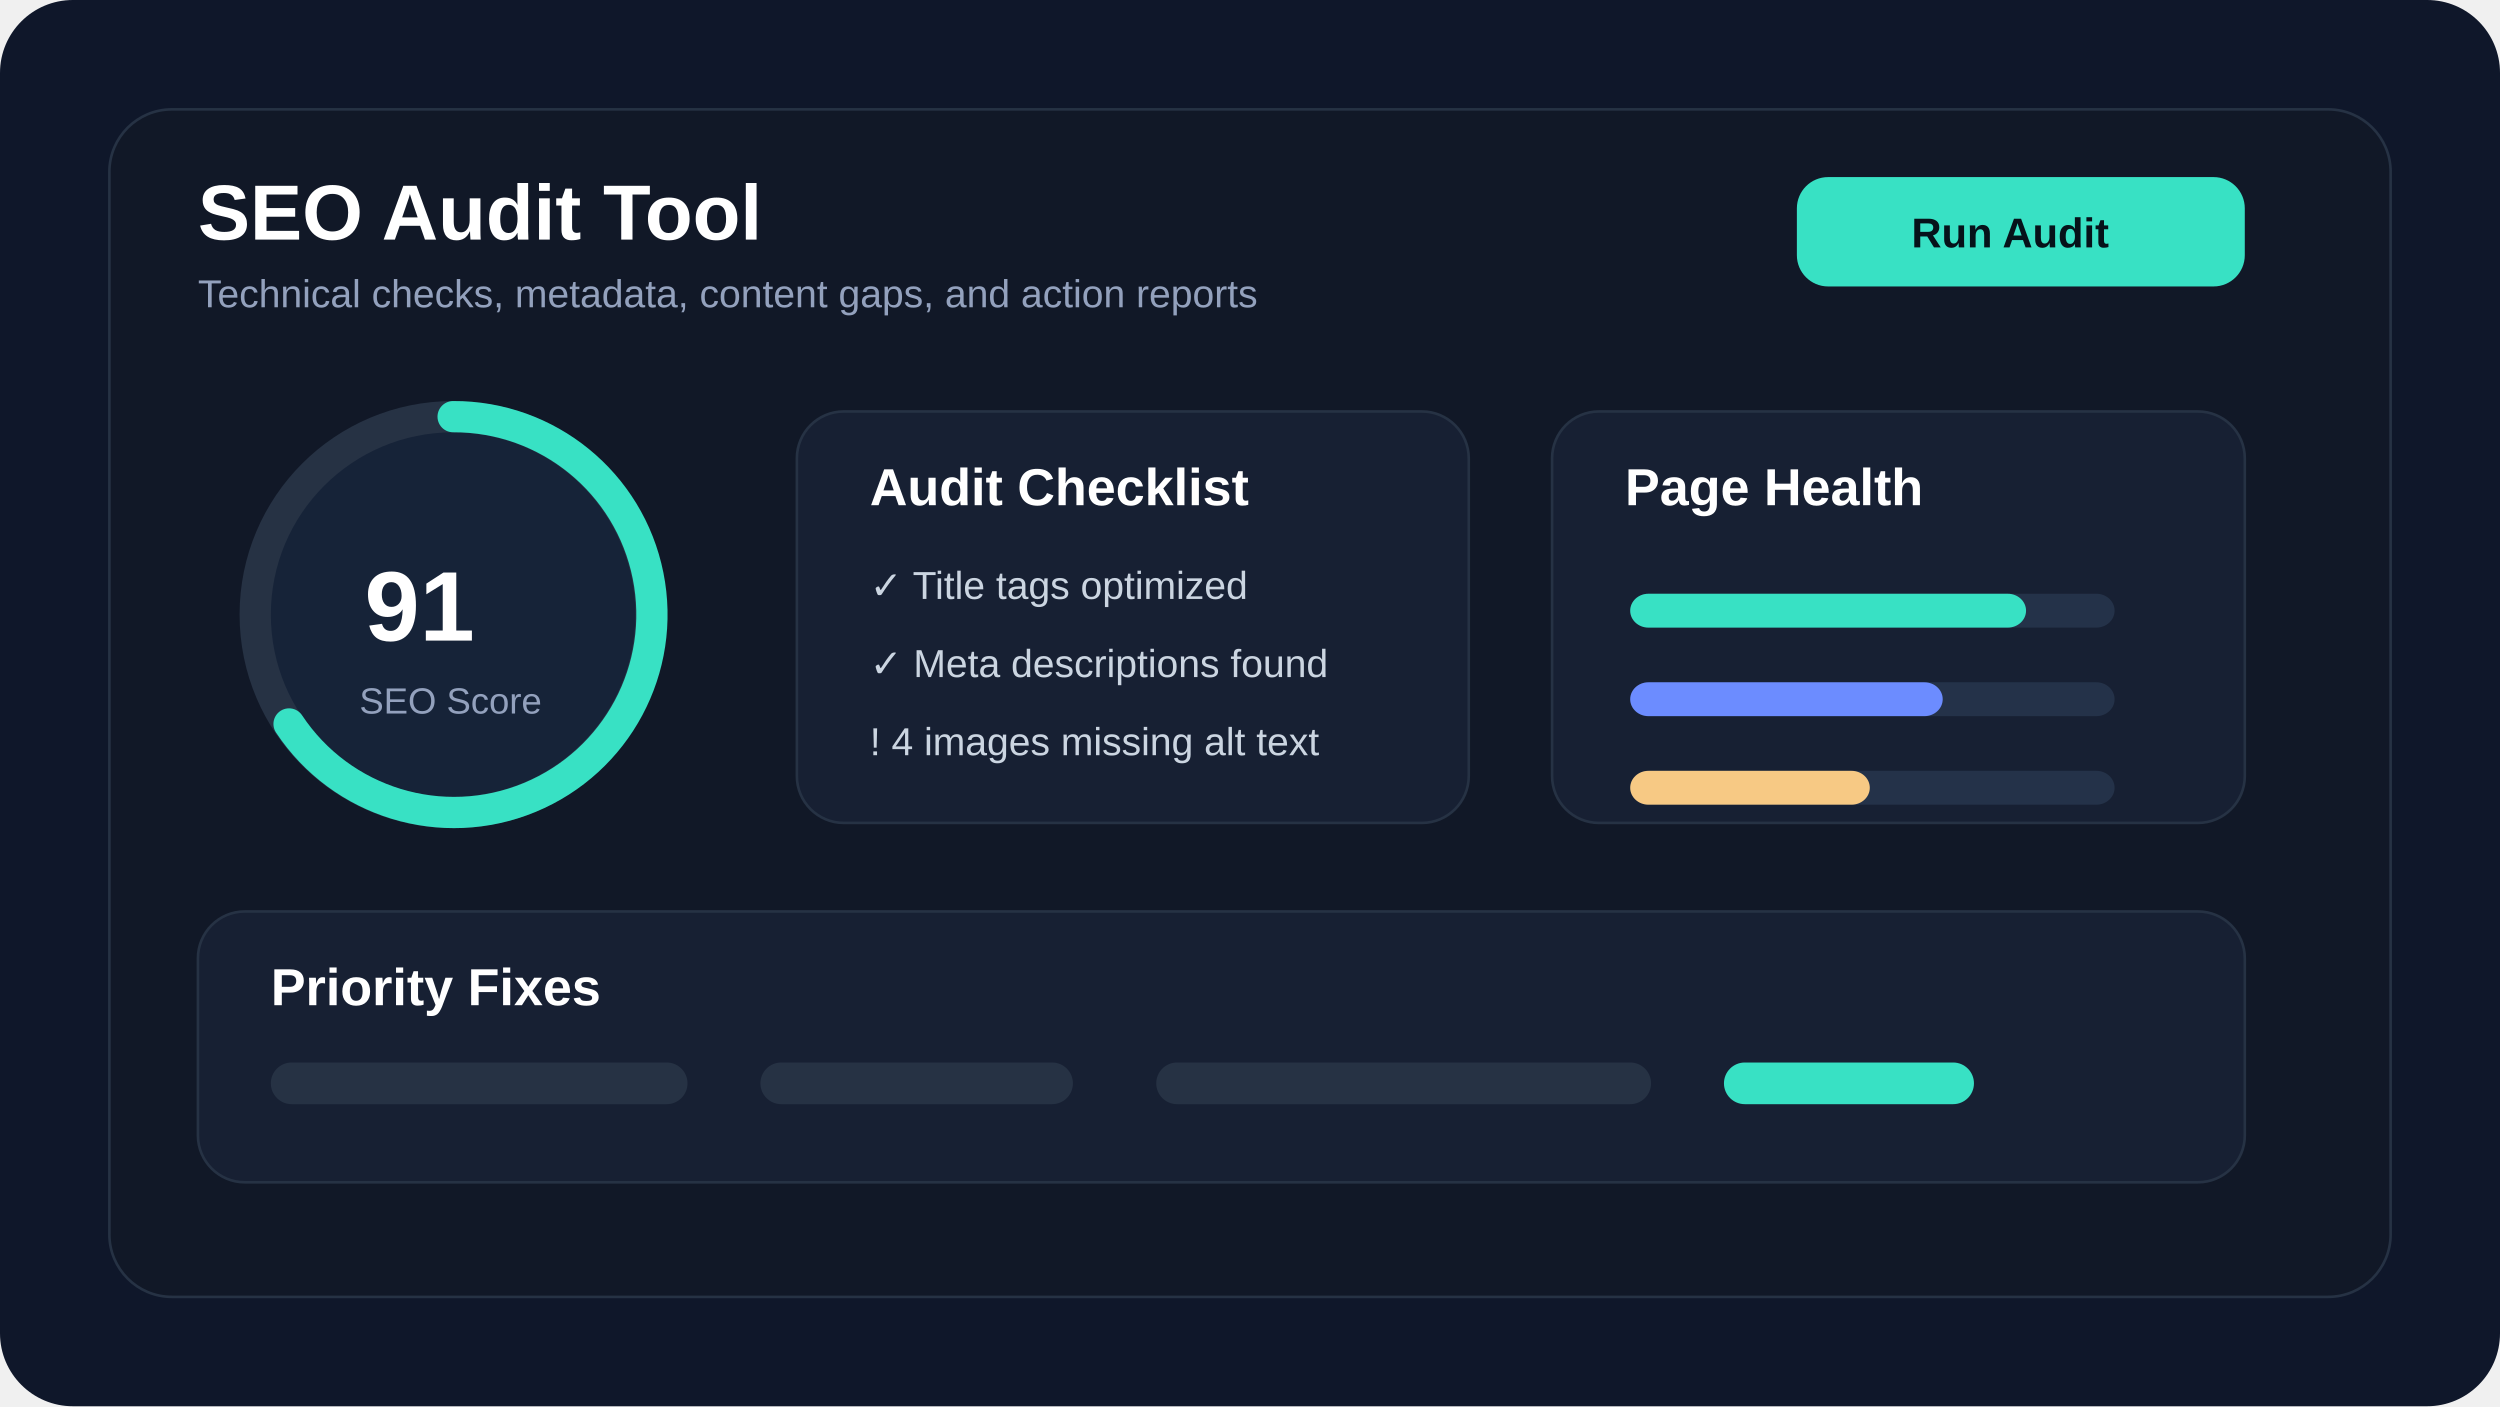
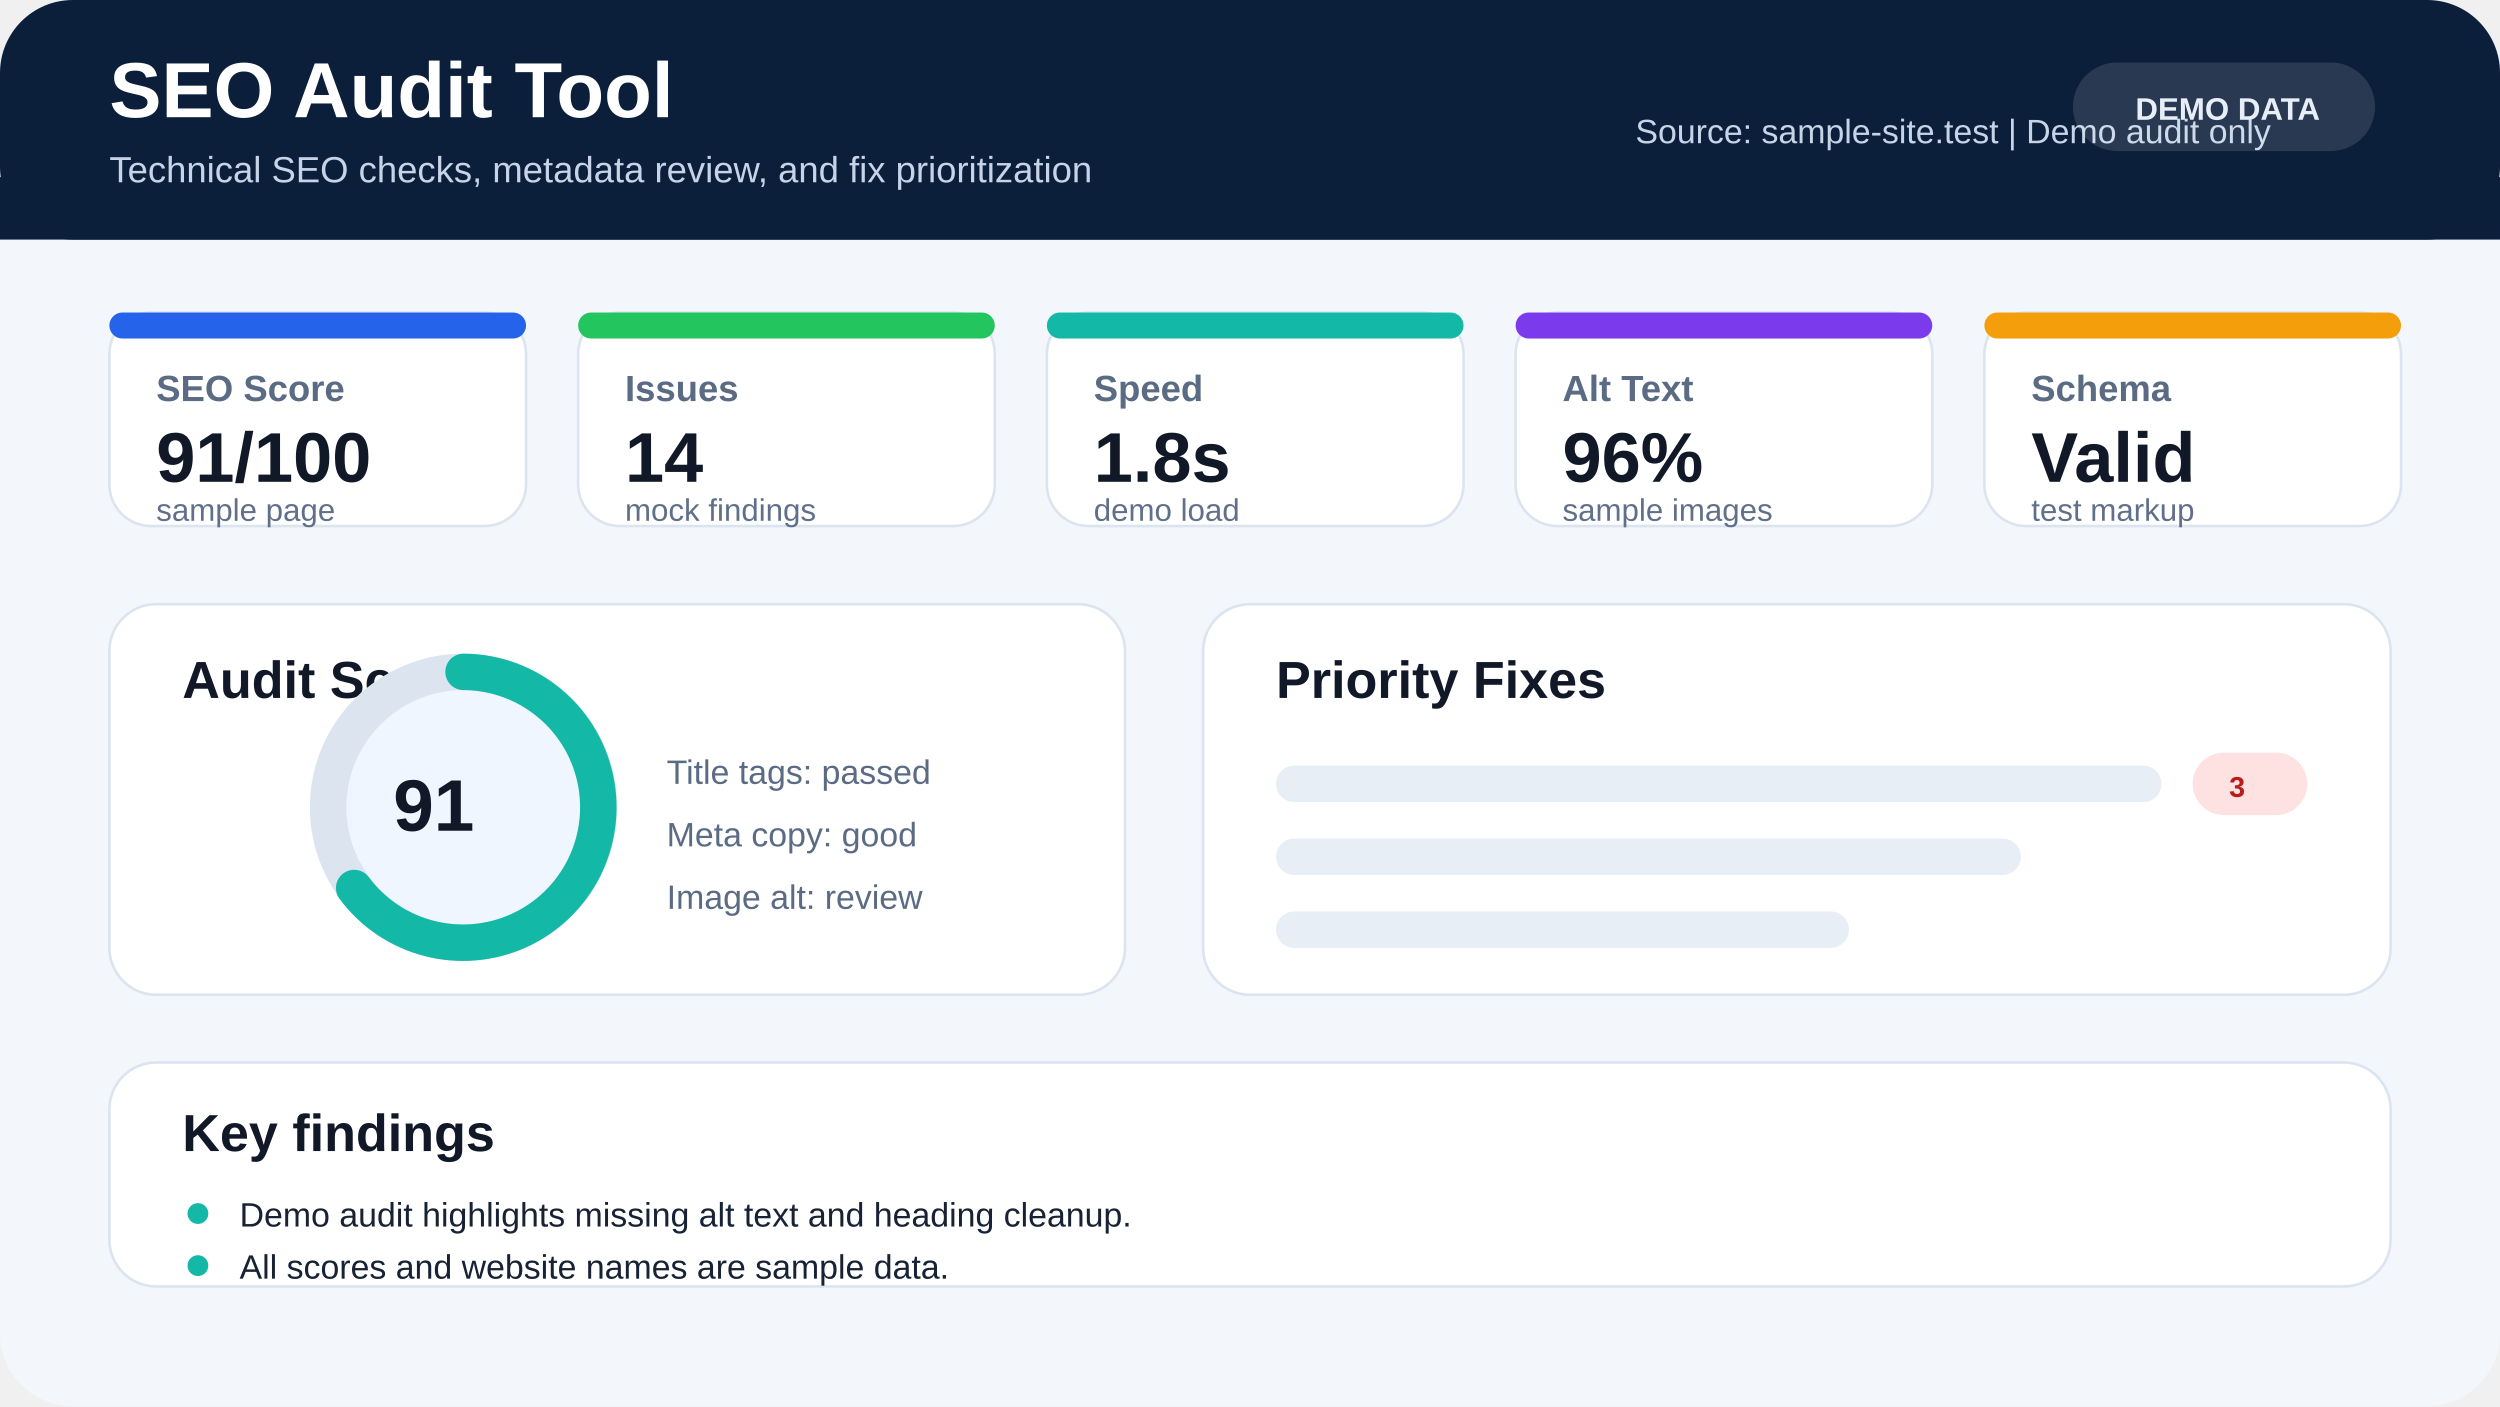
<svg xmlns="http://www.w3.org/2000/svg" viewBox="0 0 960 540" role="img" aria-labelledby="title desc">
-   <rect width="960" height="540" rx="28" fill="#0f172a" />
-   <rect x="42" y="42" width="876" height="456" rx="24" fill="#111827" stroke="#263244" />
-   <text x="76" y="92" fill="#ffffff" font-family="Arial, sans-serif" font-size="30" font-weight="800">SEO Audit Tool</text>
-   <text x="76" y="118" fill="#93a1bd" font-family="Arial, sans-serif" font-size="15">Technical checks, metadata, content gaps, and action reports</text>
-   <rect x="690" y="68" width="172" height="42" rx="12" fill="#38e1c4" />
-   <text x="734" y="95" fill="#06121a" font-family="Arial, sans-serif" font-size="16" font-weight="800">Run Audit</text>
-   <circle cx="174" cy="236" r="76" fill="#162338" stroke="#263244" stroke-width="12" />
-   <path d="M174 160a76 76 0 1 1-63 118" stroke="#38e1c4" stroke-width="12" fill="none" stroke-linecap="round" />
-   <text x="140" y="246" fill="#ffffff" font-family="Arial, sans-serif" font-size="38" font-weight="800">91</text>
-   <text x="138" y="274" fill="#93a1bd" font-family="Arial, sans-serif" font-size="14">SEO Score</text>
-   <rect x="306" y="158" width="258" height="158" rx="18" fill="#172033" stroke="#263244" />
-   <text x="334" y="194" fill="#ffffff" font-family="Arial, sans-serif" font-size="20" font-weight="800">Audit Checklist</text>
-   <g font-family="Arial, sans-serif" font-size="15" fill="#cbd5e1">
-     <text x="334" y="230">✓ Title tags optimized</text>
-     <text x="334" y="260">✓ Meta descriptions found</text>
-     <text x="334" y="290">! 4 images missing alt text</text>
+   <rect width="960" height="540" rx="28" fill="#f3f6fb" />
+   <rect x="0" y="0" width="960" height="92" rx="28" fill="#0b1f3a" />
+   <rect x="0" y="68" width="960" height="24" fill="#0b1f3a" />
+   <text x="42" y="45" fill="#ffffff" font-family="Arial, sans-serif" font-size="30" font-weight="800">SEO Audit Tool</text>
+   <text x="42" y="70" fill="#c7d4e8" font-family="Arial, sans-serif" font-size="14">Technical SEO checks, metadata review, and fix prioritization</text>
+   <text x="628" y="55" fill="#c7d4e8" font-family="Arial, sans-serif" font-size="13">Source: sample-site.test | Demo audit only</text>
+   <rect x="796" y="24" width="116" height="34" rx="17" fill="#ffffff" opacity="0.12" />
+   <text x="820" y="46" fill="#e8eef8" font-family="Arial, sans-serif" font-size="12" font-weight="700">DEMO DATA</text>
+   <g>
+     <rect x="42" y="120" width="160" height="82" rx="16" fill="#ffffff" stroke="#dbe4ef" />
+     <rect x="42" y="120" width="160" height="10" rx="5" fill="#2563eb" />
+     <text x="60" y="154" fill="#5b6b84" font-family="Arial, sans-serif" font-size="14" font-weight="700">SEO Score</text>
+     <text x="60" y="185" fill="#111827" font-family="Arial, sans-serif" font-size="27" font-weight="800">91/100</text>
+     <text x="60" y="200" fill="#60708a" font-family="Arial, sans-serif" font-size="12">sample page</text>
  </g>
-   <rect x="596" y="158" width="266" height="158" rx="18" fill="#172033" stroke="#263244" />
-   <text x="624" y="194" fill="#ffffff" font-family="Arial, sans-serif" font-size="20" font-weight="800">Page Health</text>
-   <rect x="626" y="228" width="186" height="13" rx="7" fill="#243249" />
-   <rect x="626" y="228" width="152" height="13" rx="7" fill="#38e1c4" />
-   <rect x="626" y="262" width="186" height="13" rx="7" fill="#243249" />
-   <rect x="626" y="262" width="120" height="13" rx="7" fill="#6c8cff" />
-   <rect x="626" y="296" width="186" height="13" rx="7" fill="#243249" />
-   <rect x="626" y="296" width="92" height="13" rx="7" fill="#f7c984" />
-   <rect x="76" y="350" width="786" height="104" rx="18" fill="#172033" stroke="#263244" />
-   <text x="104" y="386" fill="#ffffff" font-family="Arial, sans-serif" font-size="20" font-weight="800">Priority Fixes</text>
-   <rect x="104" y="408" width="160" height="16" rx="8" fill="#263244" />
-   <rect x="292" y="408" width="120" height="16" rx="8" fill="#263244" />
-   <rect x="444" y="408" width="190" height="16" rx="8" fill="#263244" />
-   <rect x="662" y="408" width="96" height="16" rx="8" fill="#38e1c4" />
+   <g>
+     <rect x="222" y="120" width="160" height="82" rx="16" fill="#ffffff" stroke="#dbe4ef" />
+     <rect x="222" y="120" width="160" height="10" rx="5" fill="#22c55e" />
+     <text x="240" y="154" fill="#5b6b84" font-family="Arial, sans-serif" font-size="14" font-weight="700">Issues</text>
+     <text x="240" y="185" fill="#111827" font-family="Arial, sans-serif" font-size="27" font-weight="800">14</text>
+     <text x="240" y="200" fill="#60708a" font-family="Arial, sans-serif" font-size="12">mock findings</text>
+   </g>
+   <g>
+     <rect x="402" y="120" width="160" height="82" rx="16" fill="#ffffff" stroke="#dbe4ef" />
+     <rect x="402" y="120" width="160" height="10" rx="5" fill="#14b8a6" />
+     <text x="420" y="154" fill="#5b6b84" font-family="Arial, sans-serif" font-size="14" font-weight="700">Speed</text>
+     <text x="420" y="185" fill="#111827" font-family="Arial, sans-serif" font-size="27" font-weight="800">1.8s</text>
+     <text x="420" y="200" fill="#60708a" font-family="Arial, sans-serif" font-size="12">demo load</text>
+   </g>
+   <g>
+     <rect x="582" y="120" width="160" height="82" rx="16" fill="#ffffff" stroke="#dbe4ef" />
+     <rect x="582" y="120" width="160" height="10" rx="5" fill="#7c3aed" />
+     <text x="600" y="154" fill="#5b6b84" font-family="Arial, sans-serif" font-size="14" font-weight="700">Alt Text</text>
+     <text x="600" y="185" fill="#111827" font-family="Arial, sans-serif" font-size="27" font-weight="800">96%</text>
+     <text x="600" y="200" fill="#60708a" font-family="Arial, sans-serif" font-size="12">sample images</text>
+   </g>
+   <g>
+     <rect x="762" y="120" width="160" height="82" rx="16" fill="#ffffff" stroke="#dbe4ef" />
+     <rect x="762" y="120" width="160" height="10" rx="5" fill="#f59e0b" />
+     <text x="780" y="154" fill="#5b6b84" font-family="Arial, sans-serif" font-size="14" font-weight="700">Schema</text>
+     <text x="780" y="185" fill="#111827" font-family="Arial, sans-serif" font-size="27" font-weight="800">Valid</text>
+     <text x="780" y="200" fill="#60708a" font-family="Arial, sans-serif" font-size="12">test markup</text>
+   </g>
+   <rect x="42" y="232" width="390" height="150" rx="18" fill="#ffffff" stroke="#dbe4ef" />
+   <text x="70" y="268" fill="#111827" font-family="Arial, sans-serif" font-size="20" font-weight="800">Audit Score</text>
+   <circle cx="178" cy="310" r="52" fill="#eff6ff" stroke="#dbe4ef" stroke-width="14" />
+   <path d="M178 258a52 52 0 1 1-42 83" fill="none" stroke="#14b8a6" stroke-width="14" stroke-linecap="round" />
+   <text x="151" y="319" fill="#111827" font-family="Arial" font-size="28" font-weight="800">91</text>
+   <text x="256" y="301" fill="#5b6b84" font-family="Arial" font-size="13">Title tags: passed</text>
+   <text x="256" y="325" fill="#5b6b84" font-family="Arial" font-size="13">Meta copy: good</text>
+   <text x="256" y="349" fill="#5b6b84" font-family="Arial" font-size="13">Image alt: review</text>
+   <rect x="462" y="232" width="456" height="150" rx="18" fill="#ffffff" stroke="#dbe4ef" />
+   <text x="490" y="268" fill="#111827" font-family="Arial, sans-serif" font-size="20" font-weight="800">Priority Fixes</text>
+   <rect x="490" y="294" width="340" height="14" rx="7" fill="#e8eef6" />
+   <rect x="490" y="322" width="286" height="14" rx="7" fill="#e8eef6" />
+   <rect x="490" y="350" width="220" height="14" rx="7" fill="#e8eef6" />
+   <rect x="842" y="289" width="44" height="24" rx="12" fill="#fee2e2" />
+   <text x="856" y="306" fill="#b91c1c" font-family="Arial" font-size="11" font-weight="700">3</text>
+   <rect x="42" y="408" width="876" height="86" rx="18" fill="#ffffff" stroke="#dbe4ef" />
+   <text x="70" y="442" fill="#111827" font-family="Arial, sans-serif" font-size="20" font-weight="800">Key findings</text>
+   <circle cx="76" cy="466" r="4" fill="#14b8a6" />
+   <text x="92" y="471" fill="#182235" font-family="Arial, sans-serif" font-size="13">Demo audit highlights missing alt text and heading cleanup.</text>
+   <circle cx="76" cy="486" r="4" fill="#14b8a6" />
+   <text x="92" y="491" fill="#182235" font-family="Arial, sans-serif" font-size="13">All scores and website names are sample data.</text>
</svg>
